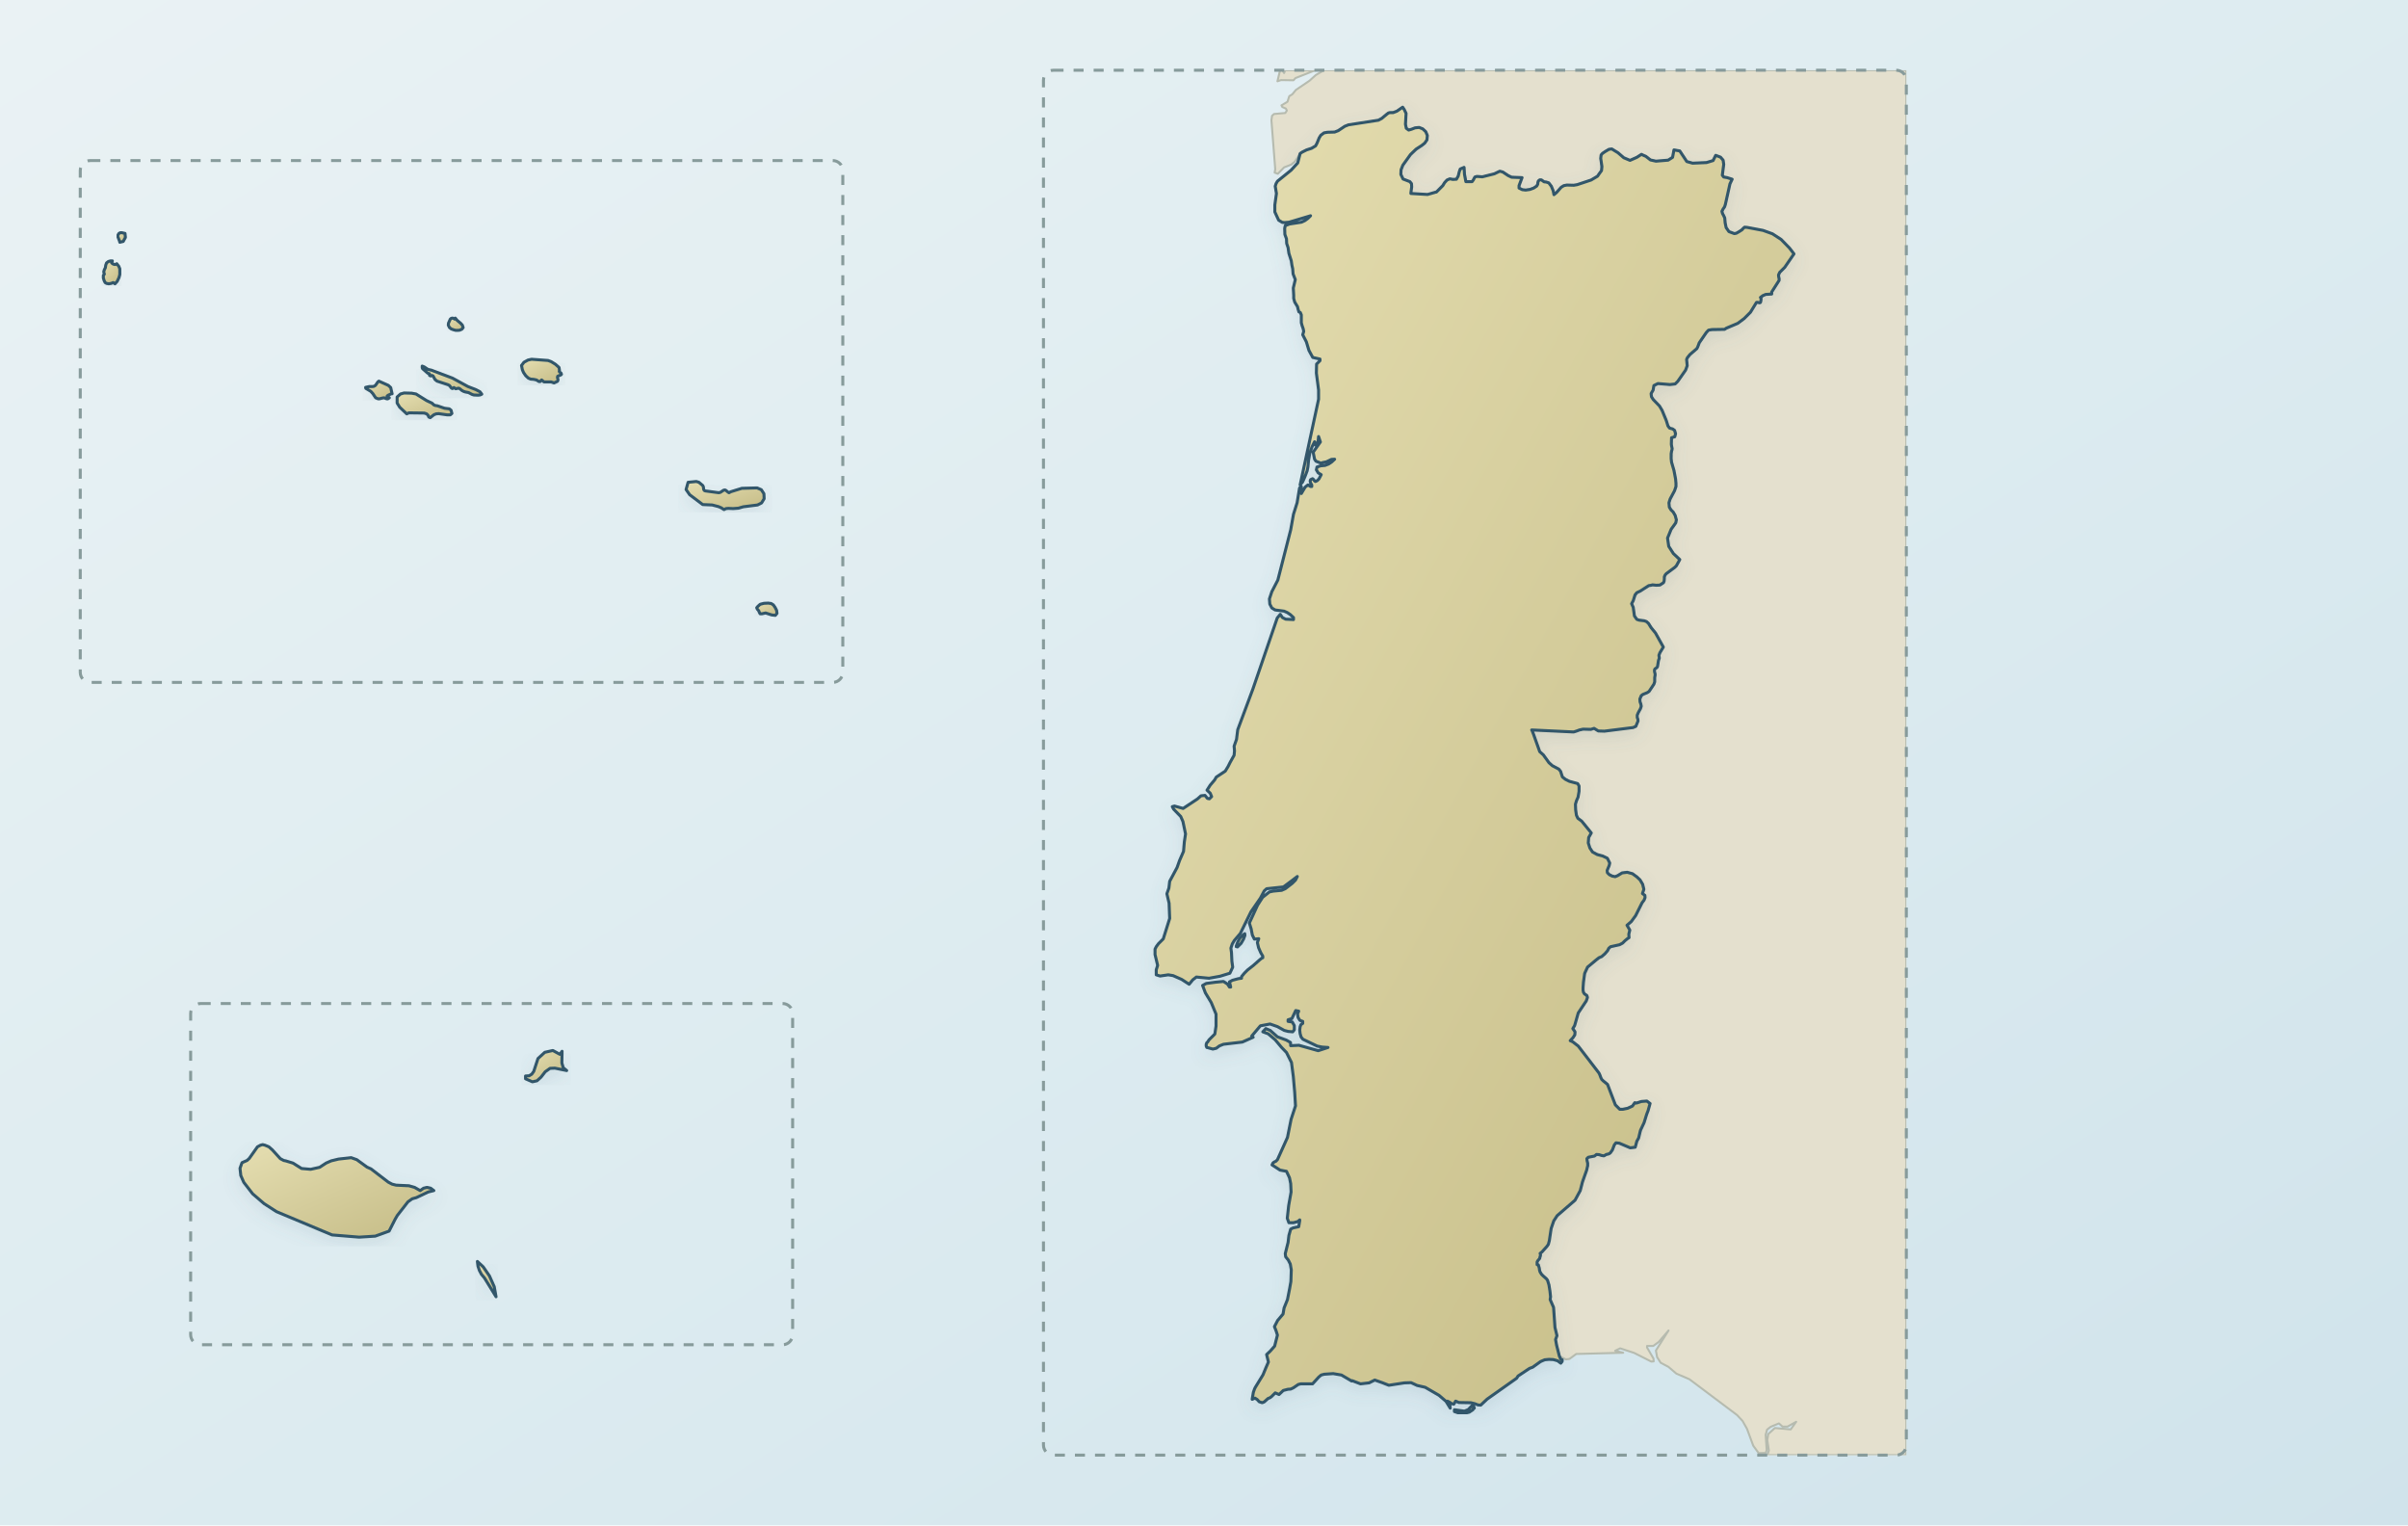
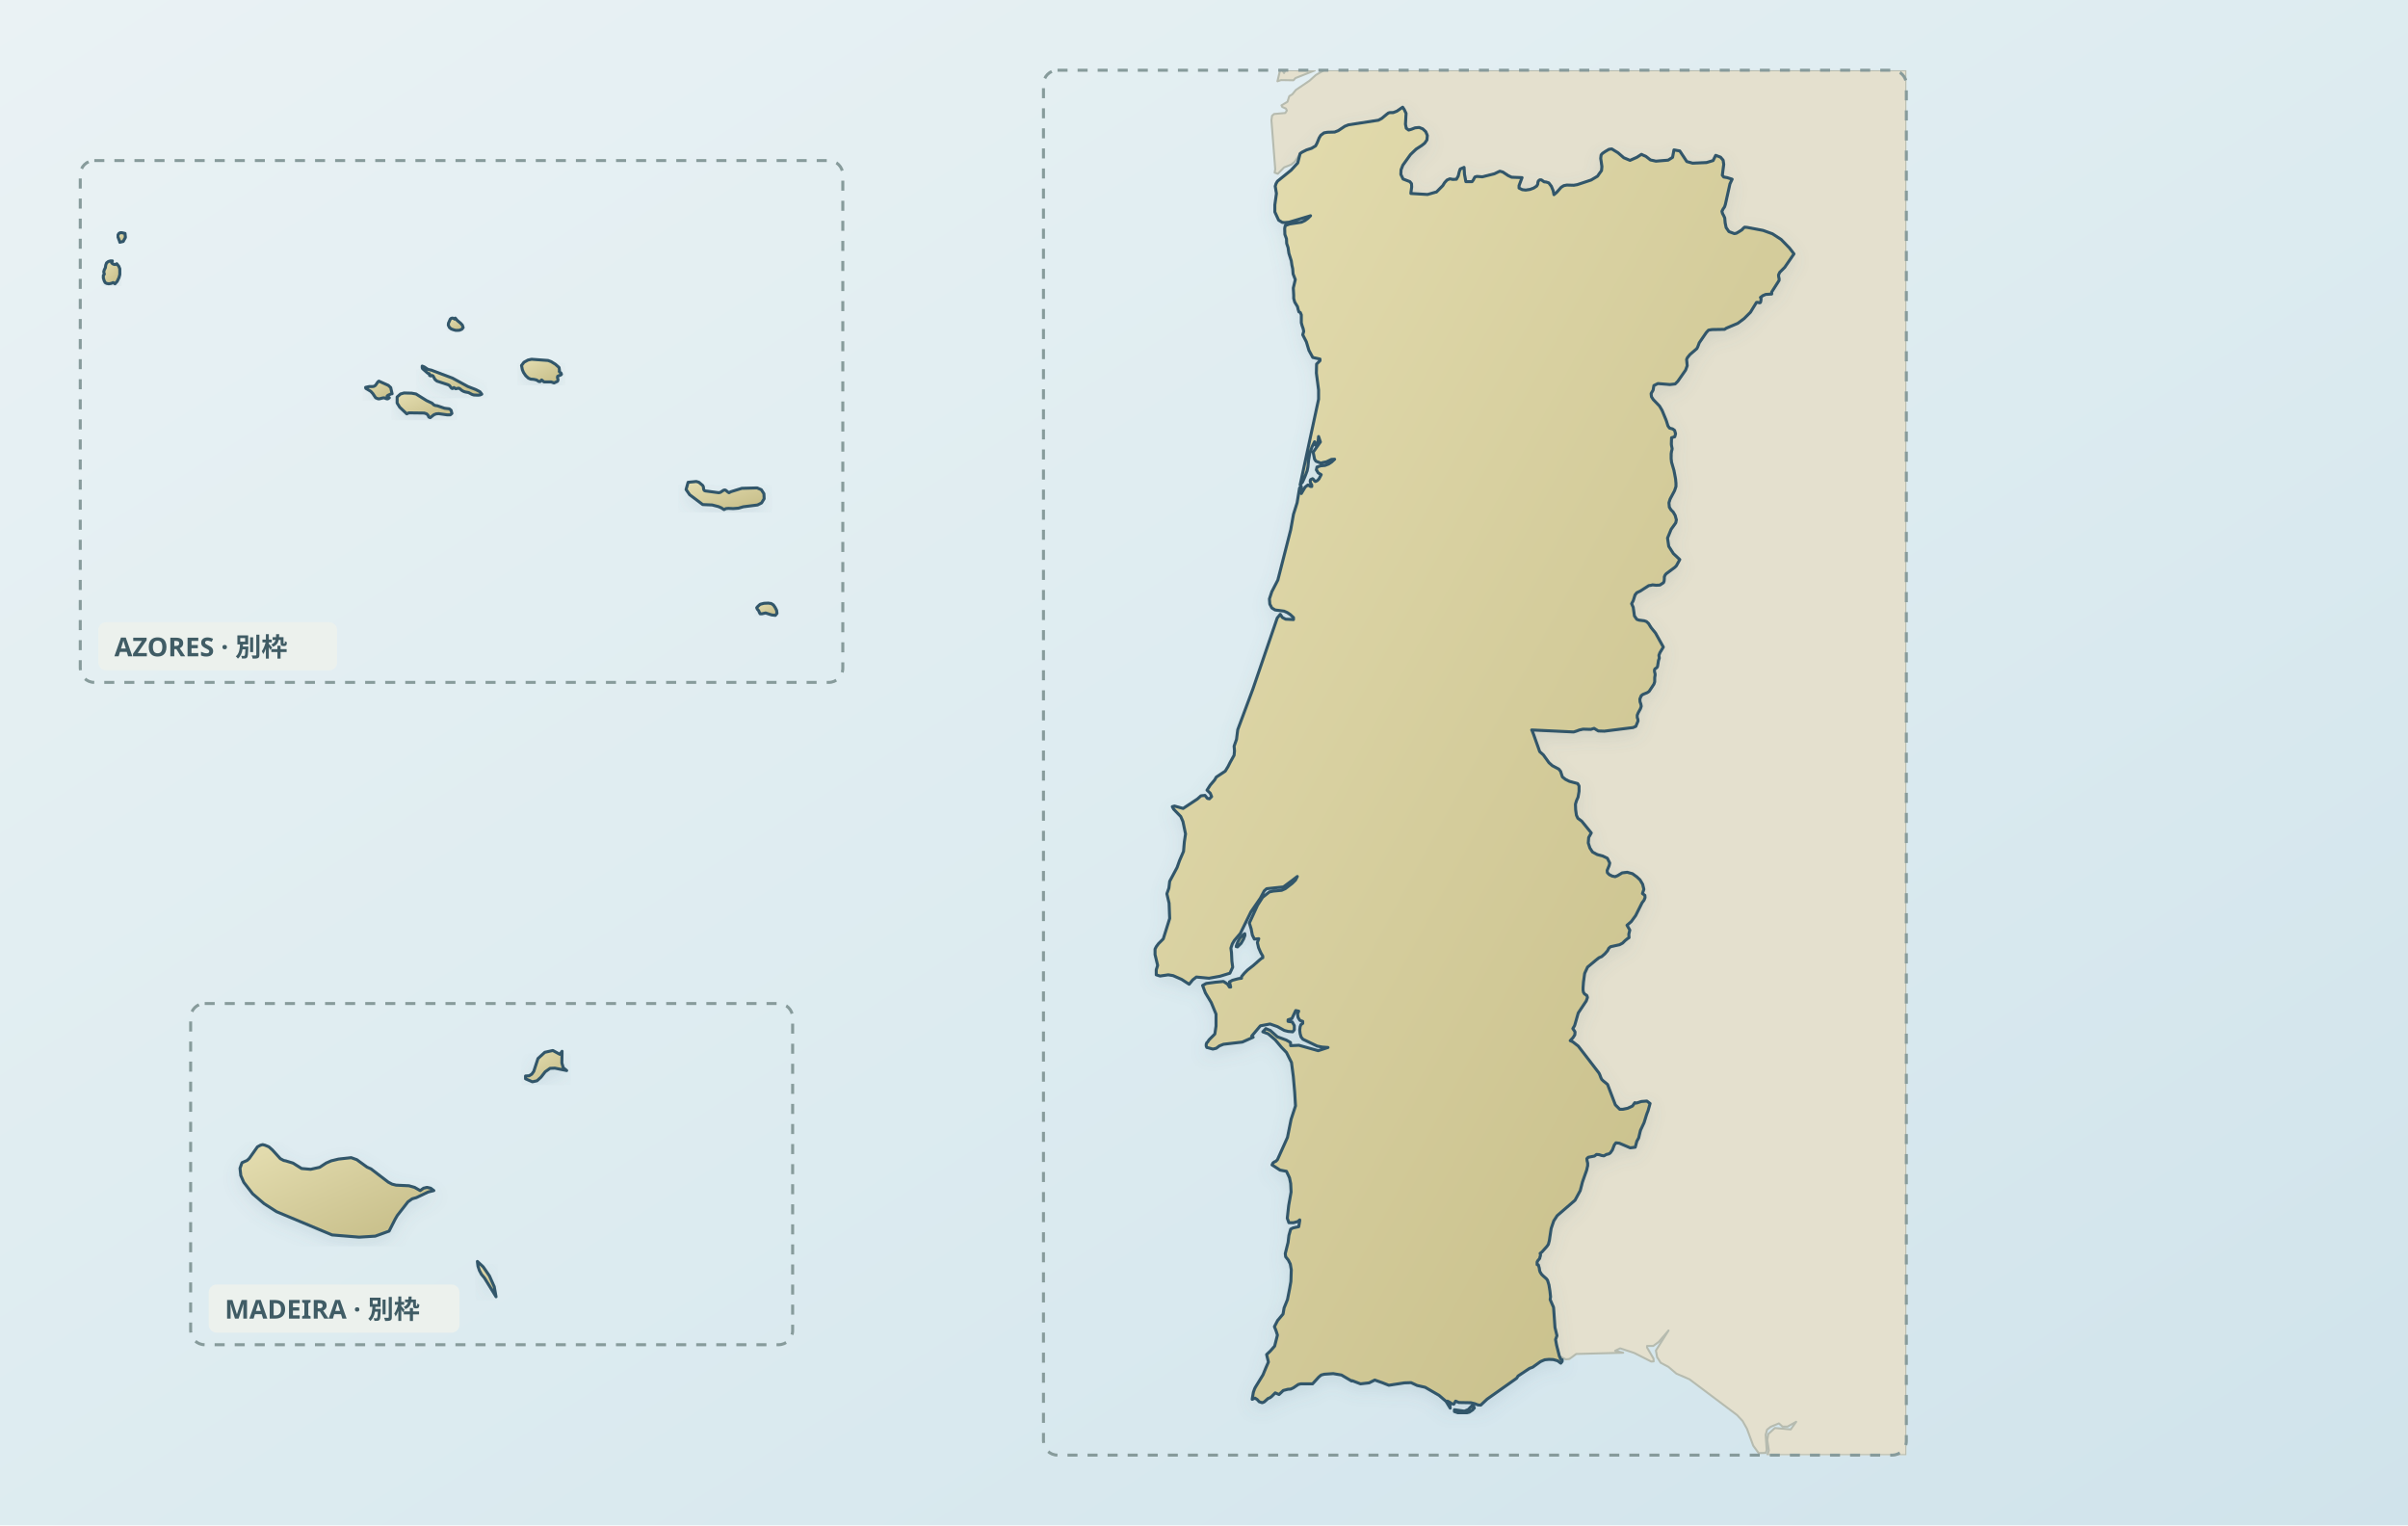
<svg xmlns="http://www.w3.org/2000/svg" viewBox="0 0 1200 760" role="img" aria-label="Map of Portugal" data-map-style="journey-atlas-map-v3-clean-background" data-map-projection="multi-region-local-equirectangular-fit-v1">
  <defs>
    <linearGradient id="sea" x1="0" y1="0" x2="1" y2="1">
      <stop offset="0" stop-color="#eaf2f4" />
      <stop offset=".55" stop-color="#dcebf0" />
      <stop offset="1" stop-color="#d0e3eb" />
    </linearGradient>
    <linearGradient id="land" x1=".12" y1=".08" x2=".88" y2=".92">
      <stop offset="0" stop-color="#e2dbad" />
      <stop offset=".52" stop-color="#d4cc9b" />
      <stop offset="1" stop-color="#c8bf8a" />
    </linearGradient>
    <filter id="shadow" x="-10%" y="-10%" width="120%" height="120%">
      <feGaussianBlur in="SourceAlpha" stdDeviation="4" result="b" />
      <feOffset in="b" dy="3" result="o" />
      <feColorMatrix in="o" type="matrix" values="0 0 0 0 .12 0 0 0 0 .22 0 0 0 0 .28 0 0 0 .14 0" />
      <feBlend in="SourceGraphic" mode="normal" />
    </filter>
    <clipPath id="map-context-clip-mainland" clipPathUnits="userSpaceOnUse">
      <rect x="520" y="35" width="430" height="690" />
    </clipPath>
    <clipPath id="map-context-clip-azores" clipPathUnits="userSpaceOnUse">
      <rect x="40" y="80" width="380" height="260" />
    </clipPath>
    <clipPath id="map-context-clip-madeira" clipPathUnits="userSpaceOnUse">
      <rect x="95" y="500" width="300" height="170" />
    </clipPath>
  </defs>
  <rect width="1200" height="760" fill="url(#sea)" />
  <g id="geographic-context" fill="#e4e0ce" fill-rule="evenodd" stroke="#b6bbaf" stroke-width="1" stroke-linejoin="round">
    <path data-map-context-region="mainland" d="M 881.5,722.7 L 880.7,717.5 L 881.2,714.5 L 884.5,711.5 L 892.4,712.2 L 895.1,708.4 L 890.8,710.8 L 888.3,710.8 L 886.5,709.2 L 882.4,710.9 L 880.6,712.3 L 879.9,714.9 L 880.4,722.5 L 879.9,723.9 L 876.4,724.0 L 873.7,720.3 L 870.6,711.9 L 868.4,708.0 L 865.6,705.0 L 841.9,687.2 L 835.4,684.4 L 831.4,681.0 L 827.6,679.0 L 825.8,676.2 L 825.2,672.9 L 831.5,662.9 L 826.6,668.6 L 823.9,670.6 L 820.8,670.6 L 820.8,671.4 L 824.0,676.9 L 824.1,678.3 L 822.9,678.4 L 814.4,674.1 L 807.4,671.8 L 804.9,673.0 L 808.9,674.0 L 785.5,674.6 L 782.1,677.1 L 780.3,677.3 L 777.1,675.7 L 775.2,667.4 L 775.9,665.5 L 774.9,661.4 L 774.2,651.4 L 772.5,647.5 L 772.7,646.1 L 771.9,640.2 L 771.2,637.9 L 768.2,634.9 L 767.4,633.5 L 766.6,630.2 L 766.0,630.1 L 766.0,628.8 L 767.6,625.8 L 767.5,624.5 L 771.6,620.0 L 773.0,612.1 L 774.3,608.3 L 776.0,605.7 L 784.9,598.0 L 787.5,593.2 L 791.2,580.8 L 790.8,577.3 L 791.5,576.6 L 795.6,575.2 L 799.3,575.9 L 801.8,574.9 L 803.5,573.0 L 804.5,570.4 L 805.3,569.4 L 807.0,569.6 L 812.4,571.9 L 814.9,571.6 L 822.3,549.8 L 820.7,548.6 L 814.7,549.4 L 813.5,551.1 L 811.1,552.2 L 807.2,552.7 L 805.0,550.5 L 801.1,540.3 L 798.2,537.8 L 796.8,534.6 L 786.5,521.2 L 782.5,518.5 L 784.8,515.6 L 784.9,514.1 L 783.8,512.5 L 784.7,511.0 L 786.5,504.7 L 790.5,498.7 L 791.1,497.0 L 790.8,496.0 L 789.1,494.4 L 788.9,492.1 L 789.7,485.0 L 791.1,481.9 L 799.8,475.2 L 802.6,471.7 L 807.1,470.7 L 811.8,467.2 L 811.7,465.4 L 812.2,463.4 L 810.8,461.0 L 812.9,459.2 L 815.1,456.2 L 819.8,447.2 L 819.7,446.1 L 818.5,445.2 L 819.2,443.1 L 818.6,440.6 L 815.7,436.9 L 813.5,435.3 L 810.9,434.6 L 808.4,434.9 L 804.9,436.8 L 802.0,435.8 L 801.0,434.8 L 800.9,433.7 L 802.2,430.0 L 801.0,427.6 L 793.6,424.5 L 792.3,422.5 L 791.5,420.0 L 791.7,417.3 L 793.0,415.0 L 788.2,409.1 L 786.3,407.7 L 785.6,406.2 L 785.1,400.7 L 786.4,397.2 L 786.9,391.6 L 786.2,390.4 L 782.1,389.3 L 778.6,387.1 L 777.7,384.3 L 776.8,383.2 L 773.6,381.5 L 767.3,374.5 L 763.3,363.7 L 784.2,364.7 L 788.9,363.3 L 792.8,363.4 L 794.4,362.9 L 796.5,364.2 L 799.5,364.3 L 813.8,362.5 L 815.2,361.9 L 816.3,359.2 L 815.9,356.3 L 817.9,351.9 L 817.2,348.3 L 818.7,346.0 L 821.8,344.5 L 824.2,340.9 L 824.8,336.4 L 824.5,333.8 L 826.0,332.1 L 826.9,327.9 L 826.7,326.5 L 828.9,322.4 L 825.0,315.4 L 821.5,310.6 L 819.4,309.3 L 815.7,308.6 L 814.5,306.9 L 813.9,302.6 L 813.1,300.8 L 815.7,295.3 L 821.6,291.8 L 827.2,291.5 L 829.0,290.3 L 829.8,286.5 L 835.4,281.9 L 837.1,278.8 L 833.9,275.8 L 831.6,272.2 L 831.0,268.1 L 832.8,263.7 L 835.1,260.5 L 835.4,259.0 L 834.8,256.8 L 831.9,252.7 L 831.7,250.5 L 835.2,242.4 L 835.0,238.6 L 832.8,228.5 L 833.3,223.5 L 832.9,221.3 L 833.0,218.1 L 834.6,217.6 L 835.0,216.1 L 834.5,214.4 L 832.0,213.3 L 831.2,212.2 L 828.3,204.5 L 823.0,197.7 L 822.8,196.1 L 823.8,194.4 L 824.2,192.1 L 826.2,191.1 L 832.2,191.6 L 834.8,191.3 L 836.1,190.0 L 840.0,184.4 L 840.8,182.2 L 840.5,179.1 L 840.9,178.2 L 845.6,173.7 L 846.8,170.8 L 851.4,164.5 L 859.4,164.1 L 866.0,161.1 L 872.3,155.6 L 875.3,150.7 L 877.3,150.7 L 877.6,149.1 L 877.3,148.2 L 879.9,146.7 L 882.9,146.5 L 882.9,145.5 L 886.6,139.7 L 886.3,137.0 L 886.9,135.7 L 889.4,133.2 L 894.0,126.5 L 887.6,119.3 L 883.3,116.5 L 878.6,114.8 L 869.4,113.2 L 865.3,116.2 L 864.3,116.4 L 861.6,115.4 L 860.2,113.4 L 859.5,108.6 L 858.1,105.3 L 859.8,101.9 L 862.1,91.6 L 863.2,89.3 L 859.0,88.2 L 858.3,87.3 L 859.0,81.9 L 858.7,79.8 L 857.4,78.3 L 855.0,77.4 L 853.7,80.0 L 850.4,81.0 L 843.5,81.3 L 840.6,80.5 L 837.1,75.2 L 834.2,74.7 L 833.5,78.4 L 831.3,79.8 L 825.2,80.3 L 822.5,79.7 L 818.0,76.9 L 812.3,79.9 L 809.2,78.6 L 803.2,74.2 L 800.1,75.4 L 797.9,77.2 L 798.1,85.0 L 796.1,87.8 L 792.9,89.7 L 786.0,92.0 L 779.3,92.5 L 774.4,97.0 L 773.1,92.8 L 771.8,91.1 L 767.3,89.6 L 766.6,90.2 L 765.8,92.7 L 764.3,93.7 L 760.3,94.7 L 758.6,94.5 L 757.0,93.7 L 757.0,92.5 L 758.5,88.5 L 753.3,88.3 L 748.9,85.7 L 747.4,85.3 L 744.7,86.6 L 738.7,88.1 L 735.0,88.2 L 733.6,90.5 L 730.5,90.5 L 729.6,83.4 L 727.7,84.2 L 726.7,87.7 L 725.8,89.3 L 722.5,89.1 L 721.1,89.7 L 715.8,95.7 L 711.4,96.9 L 703.1,96.4 L 703.4,91.5 L 702.6,90.5 L 699.2,89.2 L 698.1,86.9 L 698.2,84.6 L 699.1,82.3 L 702.9,77.0 L 710.0,71.3 L 711.1,69.7 L 711.3,67.5 L 710.5,65.6 L 709.0,64.2 L 707.2,63.5 L 702.0,64.8 L 700.8,63.9 L 700.4,61.9 L 700.7,56.5 L 699.0,53.4 L 696.1,55.4 L 691.9,56.3 L 686.9,59.9 L 672.0,62.2 L 665.1,65.8 L 659.8,66.2 L 657.4,68.7 L 655.6,72.7 L 647.9,76.5 L 645.3,80.5 L 643.5,82.0 L 639.9,83.4 L 636.8,86.6 L 635.2,86.0 L 635.5,84.3 L 633.6,59.9 L 633.9,57.7 L 634.9,56.8 L 640.5,56.3 L 641.3,55.1 L 640.8,54.1 L 639.0,53.3 L 638.6,52.5 L 641.6,50.7 L 642.5,47.9 L 644.0,47.0 L 645.8,44.8 L 652.6,40.2 L 655.7,37.4 L 659.8,35.0 L 950.0,35.0 L 950.0,725.0 L 880.7,725.0 L 881.5,722.7 Z M 655.2,35.1 L 645.6,38.9 L 644.6,40.0 L 638.4,39.9 L 636.6,40.5 L 637.9,35.0 L 639.0,35.0 L 639.9,36.4 L 640.5,35.0 L 655.2,35.1 Z" clip-path="url(#map-context-clip-mainland)" />
  </g>
  <g data-map-region="azores">
    <path d="M 384.3,300.7 L 385.4,301.4 L 386.3,302.7 L 387.0,304.1 L 387.2,305.6 L 386.4,306.6 L 384.6,306.4 L 381.5,305.4 L 379.8,305.8 L 378.8,305.8 L 378.4,305.1 L 378.1,304.3 L 377.4,303.5 L 377.1,302.8 L 377.7,302.1 L 378.8,301.1 L 380.7,300.6 L 382.8,300.5 L 384.3,300.7 Z" fill="url(#land)" fill-rule="evenodd" stroke="#31576a" stroke-width="1.5" stroke-linejoin="round" stroke-linecap="round" filter="url(#shadow)" />
    <path d="M 377.3,243.1 L 379.4,244.0 L 380.7,246.0 L 380.8,248.5 L 379.5,250.6 L 377.5,251.6 L 370.4,252.5 L 368.0,253.2 L 365.4,253.4 L 363.0,253.3 L 361.8,253.4 L 360.8,253.9 L 359.4,253.0 L 358.0,252.4 L 354.9,251.6 L 350.2,251.4 L 343.7,246.5 L 341.9,243.9 L 342.9,240.3 L 347.0,239.9 L 348.3,240.3 L 350.2,241.9 L 350.5,242.5 L 350.6,243.3 L 350.7,243.9 L 351.0,244.4 L 351.5,244.6 L 358.2,245.5 L 359.0,245.3 L 360.5,244.3 L 361.2,244.1 L 361.7,244.3 L 362.8,245.2 L 363.3,245.5 L 364.2,245.0 L 369.7,243.3 L 377.3,243.1 Z" fill="url(#land)" fill-rule="evenodd" stroke="#31576a" stroke-width="1.5" stroke-linejoin="round" stroke-linecap="round" filter="url(#shadow)" />
    <path d="M 221.5,203.4 L 223.9,203.7 L 224.8,204.4 L 225.2,206.0 L 224.4,206.7 L 222.8,206.7 L 218.6,206.1 L 217.4,206.2 L 216.3,206.6 L 214.4,208.1 L 213.7,207.8 L 213.3,206.9 L 212.6,206.2 L 211.4,205.8 L 203.8,205.7 L 202.7,206.2 L 199.2,202.9 L 197.9,200.8 L 197.9,197.8 L 199.6,196.3 L 201.4,195.8 L 205.1,195.9 L 207.3,196.3 L 212.6,199.6 L 214.5,200.5 L 214.7,200.6 L 215.2,200.8 L 216.3,201.8 L 216.8,202.0 L 218.0,202.2 L 221.5,203.4 Z" fill="url(#land)" fill-rule="evenodd" stroke="#31576a" stroke-width="1.5" stroke-linejoin="round" stroke-linecap="round" filter="url(#shadow)" />
    <path d="M 194.7,193.1 L 195.4,196.2 L 195.0,196.2 L 193.3,197.0 L 192.9,197.4 L 193.2,197.8 L 193.3,198.0 L 193.5,198.2 L 194.0,198.2 L 193.3,198.7 L 192.7,198.7 L 191.4,198.2 L 190.7,198.3 L 189.1,198.7 L 188.4,198.7 L 187.2,198.2 L 185.8,196.1 L 184.8,195.0 L 182.3,193.5 L 182.2,193.0 L 184.0,192.6 L 185.6,192.6 L 186.3,192.5 L 187.0,192.1 L 187.4,191.6 L 188.3,190.3 L 188.8,189.9 L 193.5,192.0 L 194.7,193.1 Z" fill="url(#land)" fill-rule="evenodd" stroke="#31576a" stroke-width="1.5" stroke-linejoin="round" stroke-linecap="round" filter="url(#shadow)" />
    <path d="M 233.2,192.6 L 237.1,194.1 L 239.2,195.2 L 240.1,196.4 L 239.2,196.8 L 238.2,196.9 L 236.1,196.8 L 235.2,196.5 L 233.5,195.6 L 231.9,195.3 L 231.0,195.0 L 230.1,194.5 L 229.3,193.8 L 228.6,193.4 L 227.1,193.7 L 226.2,193.1 L 225.5,193.6 L 225.0,193.4 L 224.0,192.1 L 223.3,191.7 L 217.8,189.9 L 216.8,189.1 L 215.8,187.3 L 215.4,187.1 L 215.0,187.1 L 214.8,187.3 L 214.6,187.3 L 214.1,187.1 L 214.0,186.8 L 214.0,186.5 L 214.0,186.2 L 213.6,186.1 L 213.1,185.9 L 210.6,183.7 L 210.4,183.2 L 210.4,182.4 L 211.4,182.8 L 213.2,184.0 L 213.9,184.2 L 214.9,184.4 L 225.5,188.4 L 233.2,192.6 Z" fill="url(#land)" fill-rule="evenodd" stroke="#31576a" stroke-width="1.5" stroke-linejoin="round" stroke-linecap="round" filter="url(#shadow)" />
    <path d="M 279.8,186.5 L 279.5,186.8 L 278.3,187.3 L 277.9,187.5 L 277.8,188.1 L 278.1,189.2 L 277.9,189.9 L 277.6,190.1 L 276.1,190.8 L 274.7,190.3 L 271.1,190.3 L 269.9,189.3 L 269.2,190.1 L 268.6,190.1 L 267.3,189.3 L 265.9,189.0 L 264.5,188.9 L 263.3,188.4 L 262.0,187.2 L 260.9,185.6 L 260.3,184.2 L 259.9,182.1 L 261.1,180.5 L 263.1,179.4 L 264.9,179.0 L 273.1,179.6 L 274.7,180.2 L 276.8,181.5 L 278.6,183.1 L 278.8,184.5 L 278.7,185.1 L 279.1,185.5 L 279.6,185.9 L 279.8,186.5 Z" fill="url(#land)" fill-rule="evenodd" stroke="#31576a" stroke-width="1.5" stroke-linejoin="round" stroke-linecap="round" filter="url(#shadow)" />
    <path d="M 228.2,164.6 L 227.1,164.6 L 226.0,164.3 L 224.9,163.9 L 224.0,163.2 L 223.4,162.0 L 223.5,161.0 L 224.4,159.0 L 224.9,158.6 L 225.5,158.5 L 226.0,158.6 L 226.6,159.0 L 226.9,158.5 L 227.8,159.6 L 229.6,161.1 L 230.4,162.0 L 230.8,163.2 L 230.2,164.0 L 229.1,164.5 L 228.2,164.6 Z" fill="url(#land)" fill-rule="evenodd" stroke="#31576a" stroke-width="1.5" stroke-linejoin="round" stroke-linecap="round" filter="url(#shadow)" />
    <path d="M 55.6,130.9 L 56.1,131.4 L 56.8,131.7 L 57.5,131.8 L 58.2,131.4 L 59.2,132.7 L 59.7,133.9 L 59.7,136.8 L 59.3,138.3 L 58.4,140.2 L 57.3,141.4 L 56.4,140.8 L 55.4,141.2 L 54.2,141.4 L 53.1,141.2 L 52.4,140.8 L 51.9,139.8 L 51.5,138.5 L 51.5,137.2 L 52.0,136.6 L 51.7,135.4 L 52.0,134.4 L 52.5,133.4 L 52.7,132.1 L 53.1,131.0 L 54.0,130.3 L 55.0,130.0 L 56.0,130.0 L 55.6,130.9 Z" fill="url(#land)" fill-rule="evenodd" stroke="#31576a" stroke-width="1.5" stroke-linejoin="round" stroke-linecap="round" filter="url(#shadow)" />
    <path d="M 60.5,115.9 L 62.3,116.3 L 62.5,118.3 L 61.4,120.3 L 59.7,120.7 L 59.6,120.2 L 58.8,118.1 L 58.6,117.8 L 58.8,117.1 L 59.2,116.4 L 59.8,116.0 L 60.5,115.9 Z" fill="url(#land)" fill-rule="evenodd" stroke="#31576a" stroke-width="1.5" stroke-linejoin="round" stroke-linecap="round" filter="url(#shadow)" />
  </g>
  <g data-map-region="madeira">
    <path d="M 247.2,646.1 L 241.4,636.7 L 239.9,634.9 L 238.9,633.0 L 238.2,630.9 L 237.9,628.5 L 240.8,631.2 L 243.9,635.7 L 246.3,641.1 L 247.2,646.1 Z" fill="url(#land)" fill-rule="evenodd" stroke="#31576a" stroke-width="1.5" stroke-linejoin="round" stroke-linecap="round" filter="url(#shadow)" />
    <path d="M 196.9,607.5 L 193.9,613.4 L 187.0,615.9 L 179.0,616.4 L 165.5,615.3 L 137.8,603.7 L 131.6,599.7 L 125.9,594.8 L 121.5,589.1 L 120.0,585.7 L 119.6,582.1 L 120.6,579.3 L 123.1,578.2 L 124.2,577.2 L 128.3,571.4 L 129.8,570.6 L 130.9,570.3 L 132.1,570.6 L 134.0,571.4 L 135.7,572.9 L 139.7,577.3 L 141.4,578.2 L 142.4,578.4 L 146.0,579.5 L 150.3,582.2 L 154.8,582.6 L 159.3,581.6 L 162.5,579.5 L 165.0,578.4 L 168.7,577.5 L 175.0,576.8 L 177.8,577.8 L 182.9,581.5 L 184.9,582.4 L 193.5,589.0 L 195.4,590.0 L 197.4,590.5 L 203.8,590.8 L 206.6,591.6 L 209.4,593.2 L 211.1,592.0 L 212.8,591.6 L 214.6,592.0 L 216.2,593.2 L 213.4,593.9 L 207.5,596.7 L 205.4,597.3 L 203.3,598.8 L 198.0,605.6 L 196.9,607.5 Z" fill="url(#land)" fill-rule="evenodd" stroke="#31576a" stroke-width="1.5" stroke-linejoin="round" stroke-linecap="round" filter="url(#shadow)" />
    <path d="M 271.7,534.0 L 269.6,536.7 L 267.6,538.5 L 265.3,539.0 L 261.9,537.5 L 261.9,536.1 L 263.7,536.0 L 265.0,535.2 L 266.0,533.8 L 268.1,527.4 L 271.5,524.3 L 275.5,523.4 L 279.0,525.3 L 280.1,523.8 L 280.0,529.6 L 280.7,532.0 L 282.4,533.4 L 276.5,532.2 L 274.1,532.3 L 271.7,534.0 Z" fill="url(#land)" fill-rule="evenodd" stroke="#31576a" stroke-width="1.5" stroke-linejoin="round" stroke-linecap="round" filter="url(#shadow)" />
  </g>
  <g data-map-region="mainland">
    <path d="M 791.1,497.0 L 790.5,498.7 L 786.5,504.7 L 784.7,511.0 L 783.8,512.5 L 784.9,514.1 L 784.8,515.6 L 783.9,517.0 L 782.5,518.5 L 783.8,519.1 L 786.5,521.2 L 796.8,534.6 L 797.2,535.4 L 797.8,537.0 L 798.2,537.8 L 798.9,538.5 L 800.5,539.8 L 801.1,540.3 L 805.0,550.5 L 805.9,551.4 L 807.2,552.7 L 808.7,552.7 L 811.1,552.2 L 813.5,551.1 L 814.7,549.4 L 815.2,549.6 L 815.5,549.6 L 818.0,548.8 L 820.7,548.6 L 822.0,549.6 L 822.3,549.8 L 821.3,553.4 L 820.6,555.2 L 819.3,559.4 L 817.5,563.2 L 816.6,567.0 L 815.7,568.6 L 814.9,571.6 L 812.4,571.9 L 807.0,569.6 L 805.3,569.4 L 804.5,570.4 L 803.5,573.0 L 802.5,574.4 L 801.8,574.9 L 800.5,575.2 L 799.3,575.9 L 798.1,575.7 L 796.9,575.3 L 795.6,575.2 L 794.6,576.0 L 791.5,576.6 L 790.8,577.3 L 790.9,578.3 L 791.2,579.5 L 791.2,580.8 L 790.7,583.0 L 788.6,588.9 L 787.5,593.2 L 784.9,598.0 L 776.0,605.7 L 774.3,608.3 L 773.0,612.1 L 772.1,618.1 L 771.6,620.0 L 770.9,621.0 L 768.4,623.8 L 767.5,624.5 L 767.7,625.2 L 767.6,625.8 L 767.4,626.4 L 767.3,627.0 L 766.3,628.2 L 766.0,628.8 L 766.0,630.1 L 766.2,630.2 L 766.6,630.2 L 767.1,631.9 L 767.2,632.8 L 767.4,633.5 L 767.4,633.6 L 768.2,634.9 L 769.0,635.7 L 770.6,637.1 L 771.2,637.9 L 771.9,640.2 L 772.4,643.3 L 772.7,646.1 L 772.5,647.5 L 774.2,651.4 L 774.9,661.4 L 775.9,665.5 L 775.2,667.4 L 775.7,670.2 L 777.1,675.7 L 777.4,676.3 L 777.6,676.9 L 777.9,677.3 L 778.5,677.5 L 778.5,678.3 L 777.8,679.2 L 776.2,678.0 L 774.1,677.4 L 771.9,677.3 L 769.8,677.5 L 767.7,678.4 L 763.8,681.2 L 762.2,681.8 L 756.5,685.6 L 755.8,686.7 L 741.1,697.1 L 737.9,700.1 L 736.5,700.0 L 735.0,699.4 L 733.0,698.9 L 727.0,698.8 L 725.4,698.1 L 724.5,699.6 L 723.5,699.4 L 722.3,698.6 L 721.3,698.1 L 722.3,699.7 L 722.6,700.5 L 722.7,701.6 L 720.6,698.2 L 717.1,695.2 L 710.2,691.2 L 706.2,690.3 L 703.2,688.9 L 699.9,689.0 L 692.1,690.2 L 688.8,688.9 L 685.1,687.6 L 682.3,689.0 L 678.0,689.5 L 673.8,687.9 L 673.6,688.1 L 668.5,685.1 L 664.4,684.4 L 659.9,684.7 L 658.4,685.1 L 657.2,686.1 L 654.1,689.5 L 648.2,689.5 L 647.0,689.8 L 644.5,691.5 L 643.2,692.1 L 641.8,692.2 L 639.5,692.8 L 637.4,694.8 L 635.5,694.0 L 633.7,695.8 L 632.9,696.4 L 631.9,696.8 L 630.0,698.5 L 629.0,698.9 L 627.5,698.4 L 626.5,697.3 L 625.4,696.6 L 624.0,697.2 L 624.6,693.7 L 625.2,692.0 L 625.6,691.2 L 629.4,685.0 L 630.8,681.6 L 632.1,678.6 L 631.2,674.9 L 633.0,673.2 L 635.2,670.7 L 636.6,665.2 L 635.9,663.0 L 635.1,661.0 L 636.7,657.9 L 639.4,654.7 L 639.9,651.7 L 641.6,647.5 L 642.7,641.9 L 643.3,638.5 L 643.5,632.7 L 643.0,629.8 L 642.0,627.8 L 640.7,626.2 L 640.5,624.6 L 641.9,619.0 L 642.3,615.6 L 643.2,612.4 L 644.4,611.8 L 647.2,611.2 L 647.7,608.2 L 647.7,607.8 L 646.8,608.6 L 644.6,609.2 L 642.3,609.2 L 641.5,607.0 L 642.2,600.6 L 643.4,593.9 L 643.2,589.7 L 642.6,586.8 L 641.1,583.6 L 637.9,583.0 L 633.9,580.4 L 634.4,579.4 L 635.1,578.9 L 635.8,578.6 L 636.6,577.8 L 641.6,566.7 L 643.4,557.7 L 645.6,551.0 L 645.2,544.3 L 644.5,536.3 L 643.6,529.4 L 641.1,524.4 L 638.6,521.8 L 635.5,518.1 L 632.0,515.1 L 629.3,514.1 L 630.8,512.5 L 633.0,513.4 L 636.6,516.6 L 641.0,518.2 L 643.1,519.4 L 643.2,521.0 L 647.3,520.8 L 656.9,523.5 L 661.8,521.9 L 658.9,521.7 L 656.4,521.2 L 649.3,517.8 L 648.4,516.7 L 647.9,515.0 L 647.7,513.2 L 647.9,511.6 L 648.3,510.5 L 649.2,509.9 L 649.2,508.9 L 647.8,508.4 L 646.9,507.0 L 646.6,505.2 L 647.2,503.8 L 645.7,503.5 L 643.8,507.5 L 641.9,508.1 L 641.9,508.9 L 644.0,509.2 L 645.0,511.0 L 645.0,513.1 L 644.2,514.1 L 641.9,513.9 L 640.0,513.4 L 636.6,511.5 L 632.9,510.2 L 628.1,511.1 L 623.8,516.2 L 624.5,516.8 L 619.1,519.2 L 609.7,520.3 L 607.7,521.1 L 606.1,522.3 L 604.4,522.7 L 601.9,522.0 L 601.4,521.9 L 601.1,521.2 L 601.1,520.3 L 601.4,519.5 L 601.8,519.2 L 602.5,518.1 L 605.4,515.2 L 606.0,511.2 L 606.0,505.3 L 603.6,499.5 L 600.7,494.7 L 599.3,491.0 L 601.1,490.0 L 605.6,489.4 L 609.7,489.0 L 611.7,490.3 L 612.7,491.8 L 613.3,491.8 L 612.7,489.2 L 614.2,488.4 L 617.2,487.6 L 618.7,487.4 L 618.7,486.6 L 620.1,484.9 L 621.7,483.3 L 624.5,481.1 L 627.9,478.1 L 628.3,477.8 L 628.9,477.3 L 629.3,477.2 L 629.3,476.4 L 628.3,474.7 L 627.2,472.2 L 626.6,469.6 L 627.3,467.7 L 625.1,467.9 L 624.1,465.9 L 623.5,462.8 L 622.6,459.9 L 626.7,451.0 L 629.2,447.1 L 632.6,444.4 L 634.5,444.0 L 638.7,443.6 L 640.5,442.8 L 644.0,440.1 L 645.6,438.5 L 646.5,436.7 L 643.9,438.7 L 639.6,441.9 L 631.2,442.8 L 630.0,443.9 L 628.1,447.5 L 623.4,454.3 L 618.1,465.1 L 615.1,468.6 L 614.1,470.3 L 613.4,472.4 L 613.7,474.7 L 613.9,478.9 L 614.3,481.9 L 612.9,484.9 L 608.0,486.4 L 602.5,487.4 L 596.2,486.8 L 594.4,488.2 L 592.6,490.4 L 588.9,488.0 L 584.6,486.1 L 582.2,485.7 L 578.1,486.3 L 576.2,485.7 L 576.2,483.2 L 576.9,481.0 L 575.6,475.6 L 575.6,472.9 L 576.2,471.7 L 577.3,470.2 L 579.7,467.8 L 582.9,457.6 L 582.6,450.0 L 581.5,445.3 L 582.5,442.5 L 582.9,439.1 L 586.6,432.2 L 587.8,428.8 L 589.8,424.2 L 590.2,419.5 L 590.8,415.5 L 589.5,409.3 L 588.4,406.8 L 584.9,403.2 L 584.2,401.9 L 585.3,401.6 L 589.6,402.8 L 596.7,398.1 L 598.5,396.5 L 600.5,396.3 L 601.7,397.8 L 602.7,398.0 L 603.8,396.9 L 603.1,395.2 L 601.5,393.7 L 603.1,391.2 L 605.3,388.6 L 606.1,387.2 L 607.9,386.0 L 610.6,384.2 L 612.0,381.9 L 613.0,379.9 L 615.0,376.3 L 615.2,374.1 L 615.0,371.8 L 616.2,368.4 L 616.8,363.6 L 624.4,343.2 L 636.5,307.9 L 638.0,306.1 L 639.1,307.7 L 640.7,308.5 L 644.6,308.7 L 644.6,307.7 L 643.0,306.2 L 641.5,305.2 L 639.9,304.5 L 635.4,303.9 L 633.8,302.9 L 632.8,301.0 L 632.6,298.4 L 633.8,294.8 L 636.8,289.0 L 643.2,264.0 L 644.6,256.2 L 646.4,250.5 L 647.6,243.2 L 647.9,242.8 L 648.5,242.4 L 648.5,245.0 L 648.5,245.9 L 650.4,242.7 L 651.8,241.6 L 653.1,242.4 L 653.7,242.4 L 653.7,241.6 L 653.5,241.3 L 653.1,240.6 L 652.9,239.7 L 653.1,239.0 L 654.1,238.5 L 654.6,238.9 L 655.0,239.5 L 655.5,239.9 L 656.4,239.5 L 657.3,238.6 L 658.4,236.5 L 656.9,235.6 L 656.0,234.1 L 656.3,232.7 L 658.1,232.1 L 660.3,231.9 L 662.1,231.2 L 663.6,230.2 L 665.1,228.8 L 663.5,228.9 L 661.0,230.1 L 659.0,230.5 L 658.6,230.7 L 658.1,230.7 L 655.8,229.8 L 655.1,228.8 L 654.4,225.3 L 658.0,220.2 L 657.1,217.5 L 656.9,219.6 L 656.3,221.3 L 655.6,221.8 L 655.1,220.1 L 653.8,222.7 L 652.7,225.9 L 652.1,229.4 L 651.8,232.6 L 651.4,234.6 L 650.3,237.5 L 649.1,240.2 L 647.9,241.6 L 657.1,198.9 L 657.1,194.3 L 656.0,185.9 L 656.1,181.4 L 657.8,179.7 L 657.8,178.9 L 654.2,178.1 L 652.3,174.6 L 651.0,170.3 L 649.2,166.8 L 649.7,165.1 L 649.4,163.7 L 648.9,162.3 L 648.5,160.8 L 648.5,156.9 L 648.0,155.7 L 647.3,155.4 L 646.9,154.1 L 646.6,152.8 L 645.2,150.5 L 644.7,148.7 L 644.7,147.1 L 644.5,143.5 L 645.5,139.3 L 644.4,136.5 L 644.2,133.9 L 643.8,132.1 L 643.5,130.0 L 642.3,126.2 L 641.9,123.4 L 641.2,121.3 L 641.1,119.0 L 640.3,116.8 L 640.2,113.8 L 640.5,112.4 L 642.7,111.6 L 648.6,110.7 L 650.3,109.9 L 651.8,108.8 L 653.1,107.5 L 642.4,110.7 L 640.2,110.9 L 639.0,110.8 L 637.2,109.7 L 635.3,105.6 L 635.3,102.1 L 636.1,96.4 L 635.5,92.8 L 635.9,91.5 L 636.6,90.3 L 643.4,84.8 L 646.7,81.2 L 647.9,76.5 L 648.9,75.8 L 651.1,74.7 L 653.6,73.9 L 655.6,72.7 L 656.3,71.4 L 657.4,68.7 L 658.2,67.4 L 659.8,66.2 L 661.5,65.9 L 665.1,65.8 L 666.9,65.1 L 670.2,62.9 L 672.0,62.2 L 686.9,59.9 L 688.6,59.0 L 691.1,56.9 L 691.9,56.3 L 692.6,56.1 L 694.3,56.1 L 696.1,55.4 L 699.0,53.4 L 699.8,54.6 L 700.7,56.5 L 700.4,61.9 L 700.8,63.9 L 702.0,64.8 L 703.4,64.4 L 705.2,63.7 L 707.2,63.5 L 709.0,64.2 L 710.5,65.6 L 711.3,67.5 L 711.1,69.7 L 710.0,71.3 L 708.5,72.5 L 705.7,74.3 L 702.9,77.0 L 699.1,82.3 L 698.2,84.6 L 698.1,86.9 L 699.2,89.2 L 702.6,90.5 L 703.4,91.5 L 703.5,93.1 L 703.1,96.1 L 703.1,96.4 L 711.4,96.9 L 715.6,95.7 L 715.8,95.7 L 719.0,92.5 L 719.9,91.0 L 721.1,89.7 L 722.5,89.1 L 724.0,89.4 L 725.8,89.3 L 726.7,87.7 L 727.2,85.6 L 727.7,84.2 L 729.6,83.4 L 729.8,86.8 L 730.5,90.5 L 733.6,90.5 L 734.2,89.7 L 734.6,88.9 L 735.0,88.2 L 736.0,87.9 L 738.7,88.1 L 744.7,86.6 L 747.4,85.3 L 748.9,85.7 L 751.6,87.5 L 753.3,88.3 L 758.5,88.5 L 757.0,92.5 L 757.0,93.7 L 758.6,94.5 L 760.3,94.7 L 762.4,94.4 L 764.3,93.7 L 765.8,92.7 L 766.3,91.8 L 766.4,90.9 L 766.6,90.2 L 767.3,89.6 L 768.1,89.6 L 769.5,90.6 L 770.5,90.7 L 771.8,91.1 L 773.1,92.8 L 774.0,95.0 L 774.4,97.0 L 775.7,95.9 L 778.0,93.3 L 779.3,92.5 L 780.8,92.2 L 784.3,92.3 L 786.0,92.0 L 792.9,89.7 L 796.1,87.8 L 797.0,86.5 L 798.1,85.0 L 798.3,83.0 L 797.7,78.9 L 797.9,77.2 L 798.6,76.4 L 800.1,75.4 L 801.8,74.4 L 803.2,74.2 L 806.3,76.1 L 809.2,78.6 L 812.3,79.9 L 815.7,78.4 L 818.0,76.9 L 818.8,77.3 L 820.2,77.9 L 822.5,79.7 L 825.2,80.3 L 831.3,79.8 L 833.5,78.4 L 834.2,74.7 L 837.1,75.2 L 840.6,80.5 L 843.5,81.3 L 850.4,81.0 L 853.7,80.0 L 855.0,77.4 L 857.4,78.3 L 858.7,79.8 L 859.0,81.9 L 858.3,87.3 L 859.0,88.2 L 860.7,88.5 L 863.2,89.3 L 862.1,91.6 L 859.8,101.9 L 859.4,103.1 L 858.7,104.1 L 858.1,105.3 L 858.4,106.4 L 859.0,107.5 L 859.5,108.6 L 859.7,111.0 L 860.2,113.4 L 861.6,115.4 L 864.3,116.4 L 865.3,116.2 L 866.7,115.4 L 868.1,114.5 L 868.7,113.8 L 869.4,113.2 L 870.7,113.3 L 878.6,114.8 L 883.3,116.5 L 887.6,119.3 L 891.7,123.5 L 893.1,125.3 L 894.0,126.5 L 889.4,133.2 L 886.9,135.7 L 886.3,137.0 L 886.4,138.0 L 886.6,138.8 L 886.6,139.7 L 882.9,145.5 L 882.9,146.5 L 879.9,146.7 L 878.5,147.3 L 877.3,148.2 L 877.6,148.3 L 877.6,149.1 L 877.5,150.0 L 877.3,150.7 L 876.9,150.9 L 875.7,150.6 L 875.3,150.7 L 872.3,155.6 L 869.2,158.7 L 866.0,161.1 L 860.3,163.5 L 859.4,164.1 L 853.1,164.2 L 851.4,164.5 L 850.3,165.7 L 846.8,170.8 L 846.1,172.7 L 845.6,173.7 L 842.2,176.6 L 840.9,178.2 L 840.5,179.1 L 840.8,182.2 L 840.0,184.4 L 836.1,190.0 L 834.8,191.3 L 832.2,191.6 L 826.2,191.1 L 824.2,192.1 L 824.2,192.1 L 823.8,194.4 L 822.8,196.1 L 823.0,197.7 L 823.9,199.1 L 827.0,202.3 L 828.3,204.5 L 830.4,209.6 L 831.2,212.2 L 832.0,213.3 L 833.5,213.7 L 834.5,214.4 L 835.0,216.1 L 834.6,217.6 L 833.0,218.1 L 832.9,221.3 L 833.0,222.1 L 833.3,223.5 L 833.2,224.2 L 833.0,224.8 L 832.8,226.1 L 832.8,228.5 L 833.0,230.3 L 834.2,234.4 L 835.0,238.6 L 835.2,240.8 L 835.2,242.4 L 834.5,244.5 L 832.3,248.6 L 831.7,250.5 L 831.9,252.7 L 832.7,254.0 L 833.8,255.1 L 834.8,256.8 L 835.4,259.0 L 835.1,260.5 L 832.8,263.7 L 831.0,268.1 L 831.6,272.2 L 833.9,275.8 L 837.1,278.8 L 835.4,281.9 L 834.6,282.7 L 830.4,285.8 L 829.8,286.5 L 829.4,287.4 L 829.4,288.5 L 829.3,289.5 L 829.0,290.3 L 827.2,291.5 L 825.4,291.6 L 823.5,291.4 L 822.8,291.6 L 821.6,291.8 L 817.4,294.5 L 815.7,295.3 L 814.8,296.4 L 813.9,299.3 L 813.1,300.8 L 813.9,302.6 L 814.5,306.9 L 815.7,308.6 L 816.9,309.0 L 819.4,309.3 L 820.5,309.7 L 821.5,310.6 L 822.8,312.7 L 825.0,315.4 L 828.9,322.4 L 827.2,325.2 L 826.7,326.5 L 826.9,327.9 L 826.5,329.0 L 826.0,332.1 L 825.7,332.6 L 824.7,333.3 L 824.5,333.8 L 824.5,334.6 L 824.8,335.8 L 824.8,336.4 L 824.6,337.6 L 824.6,339.7 L 824.2,340.9 L 821.8,344.5 L 820.9,345.1 L 818.7,346.0 L 817.9,346.6 L 817.2,348.3 L 817.3,349.7 L 817.7,350.8 L 817.9,351.9 L 817.5,353.1 L 816.4,355.1 L 815.9,356.3 L 815.9,357.5 L 816.2,358.3 L 816.3,359.2 L 815.2,361.9 L 813.8,362.5 L 799.5,364.3 L 796.5,364.2 L 794.4,362.9 L 792.8,363.4 L 788.9,363.3 L 787.1,363.7 L 785.5,364.3 L 784.2,364.7 L 763.3,363.7 L 763.5,364.0 L 764.2,365.8 L 767.3,374.5 L 769.1,376.1 L 771.9,380.0 L 773.6,381.5 L 776.8,383.2 L 777.7,384.3 L 778.6,387.1 L 780.1,388.3 L 782.1,389.3 L 786.2,390.4 L 786.9,391.6 L 786.9,394.3 L 786.4,397.2 L 785.6,399.0 L 785.1,400.7 L 785.2,403.5 L 785.6,406.2 L 786.3,407.7 L 788.2,409.1 L 793.0,415.0 L 791.7,417.3 L 791.5,420.0 L 792.3,422.5 L 793.6,424.5 L 796.0,425.8 L 798.7,426.5 L 801.0,427.6 L 802.2,430.0 L 801.9,431.3 L 800.9,433.7 L 801.0,434.8 L 802.0,435.8 L 803.4,436.5 L 804.9,436.8 L 806.1,436.3 L 808.4,434.9 L 810.9,434.6 L 813.5,435.3 L 815.7,436.9 L 817.3,438.4 L 818.6,440.6 L 819.2,443.1 L 818.5,445.2 L 819.7,446.1 L 819.8,447.2 L 819.3,448.5 L 818.3,449.8 L 815.1,456.2 L 812.9,459.2 L 810.8,461.0 L 812.2,463.4 L 811.7,465.4 L 811.8,467.2 L 811.0,467.7 L 809.8,468.7 L 808.6,469.9 L 807.1,470.7 L 802.6,471.7 L 801.7,472.5 L 801.1,473.7 L 799.8,475.2 L 798.2,476.6 L 796.8,477.2 L 795.4,478.3 L 791.1,481.9 L 790.9,482.4 L 790.1,484.1 L 789.7,485.0 L 789.1,489.3 L 788.9,492.1 L 788.9,493.4 L 789.1,494.4 L 789.6,495.2 L 790.2,495.6 L 790.8,496.0 L 791.1,497.0 Z" fill="url(#land)" fill-rule="evenodd" stroke="#31576a" stroke-width="1.5" stroke-linejoin="round" stroke-linecap="round" filter="url(#shadow)" />
    <path d="M 724.8,702.4 L 729.8,703.1 L 731.7,702.3 L 734.0,699.9 L 734.2,700.2 L 734.4,700.6 L 734.7,701.6 L 734.1,702.0 L 734.0,702.4 L 732.2,703.6 L 729.8,704.2 L 727.1,704.1 L 724.8,703.3 L 724.8,702.4 Z" fill="url(#land)" fill-rule="evenodd" stroke="#31576a" stroke-width="1.5" stroke-linejoin="round" stroke-linecap="round" filter="url(#shadow)" />
    <path d="M 619.8,465.6 L 620.3,465.2 L 620.4,466.0 L 619.7,467.9 L 618.5,470.0 L 616.7,471.8 L 616.0,471.6 L 616.8,469.4 L 617.8,467.5 L 618.9,466.3 L 619.5,465.8 L 619.8,465.6 Z" fill="url(#land)" fill-rule="evenodd" stroke="#31576a" stroke-width="1.5" stroke-linejoin="round" stroke-linecap="round" filter="url(#shadow)" />
  </g>
  <g id="geographic-context-region-frames">
-     <rect data-map-context-frame="mainland" x="520" y="35" width="430" height="690" rx="5" fill="none" stroke="#879b9b" stroke-width="1.5" stroke-dasharray="5 5" />
-     <rect data-map-context-frame="azores" x="40" y="80" width="380" height="260" rx="5" fill="none" stroke="#879b9b" stroke-width="1.5" stroke-dasharray="5 5" />
-     <rect data-map-context-frame="madeira" x="95" y="500" width="300" height="170" rx="5" fill="none" stroke="#879b9b" stroke-width="1.5" stroke-dasharray="5 5" />
+     <rect rx="7" data-map-context-frame="mainland" x="520" y="35" width="430" height="690" fill="none" stroke="#879b9b" stroke-width="1.5" stroke-dasharray="5 5" />
+     <rect rx="7" data-map-context-frame="azores" x="40" y="80" width="380" height="260" fill="none" stroke="#879b9b" stroke-width="1.5" stroke-dasharray="5 5" />
+     <rect rx="7" data-map-context-frame="madeira" x="95" y="500" width="300" height="170" fill="none" stroke="#879b9b" stroke-width="1.5" stroke-dasharray="5 5" />
+   </g>
+   <g data-map-inset-standard="true" aria-hidden="true">
+     <g data-map-inset-labels="true" font-family="sans-serif" fill="#405c65">
+       <rect x="49" y="310" width="119" height="24" rx="4" fill="#edf1ed" fill-opacity=".94" />
+       <text x="57" y="327" font-size="13" font-weight="600">AZORES · 別枠</text>
+       <rect x="104" y="640" width="125" height="24" rx="4" fill="#edf1ed" fill-opacity=".94" />
+       <text x="112" y="657" font-size="13" font-weight="600">MADEIRA · 別枠</text>
+     </g>
  </g>
</svg>
